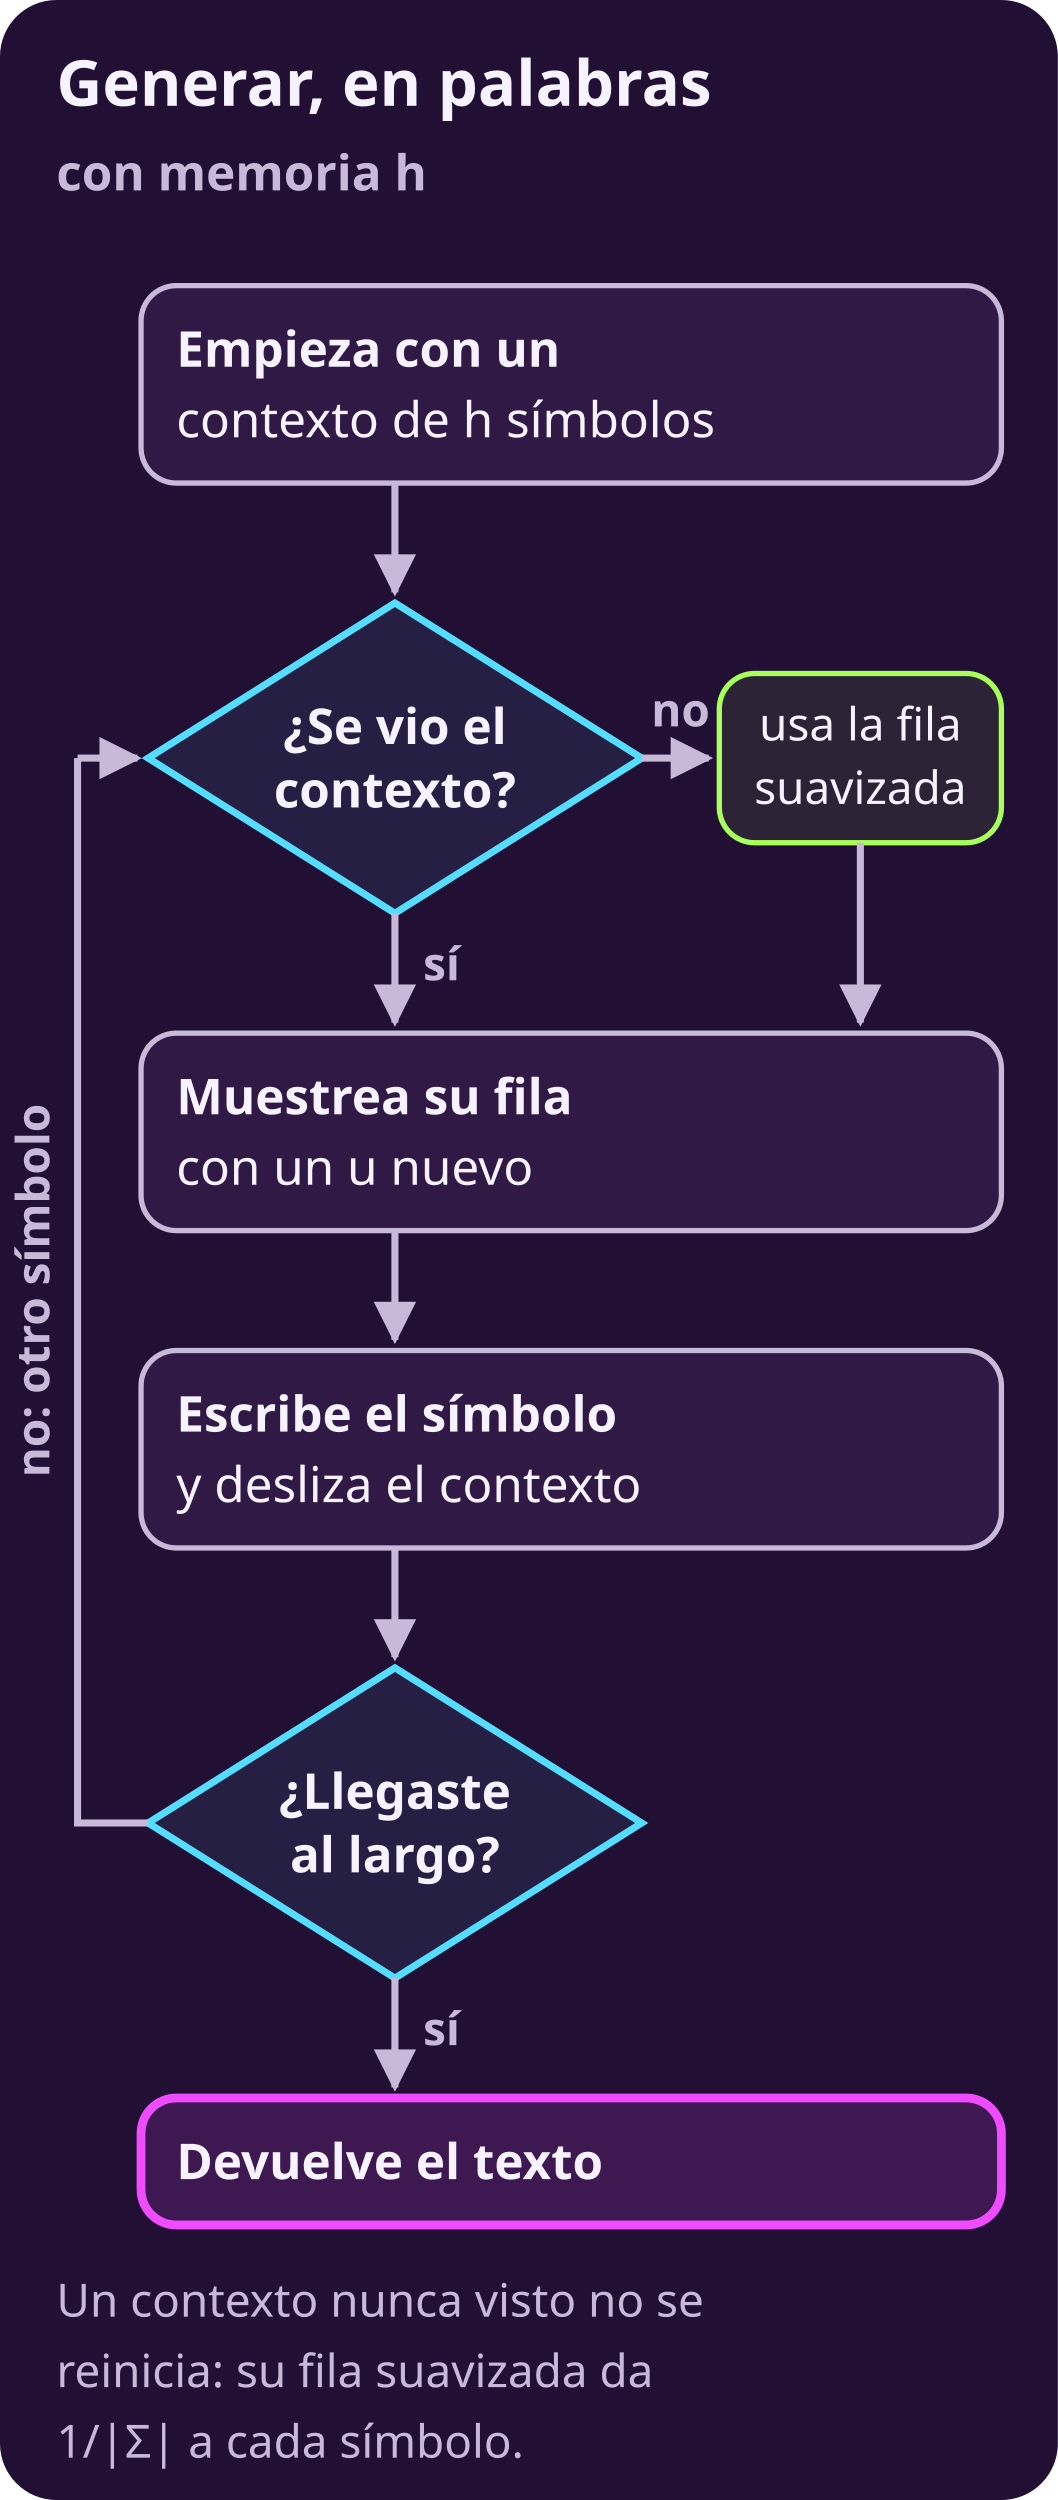
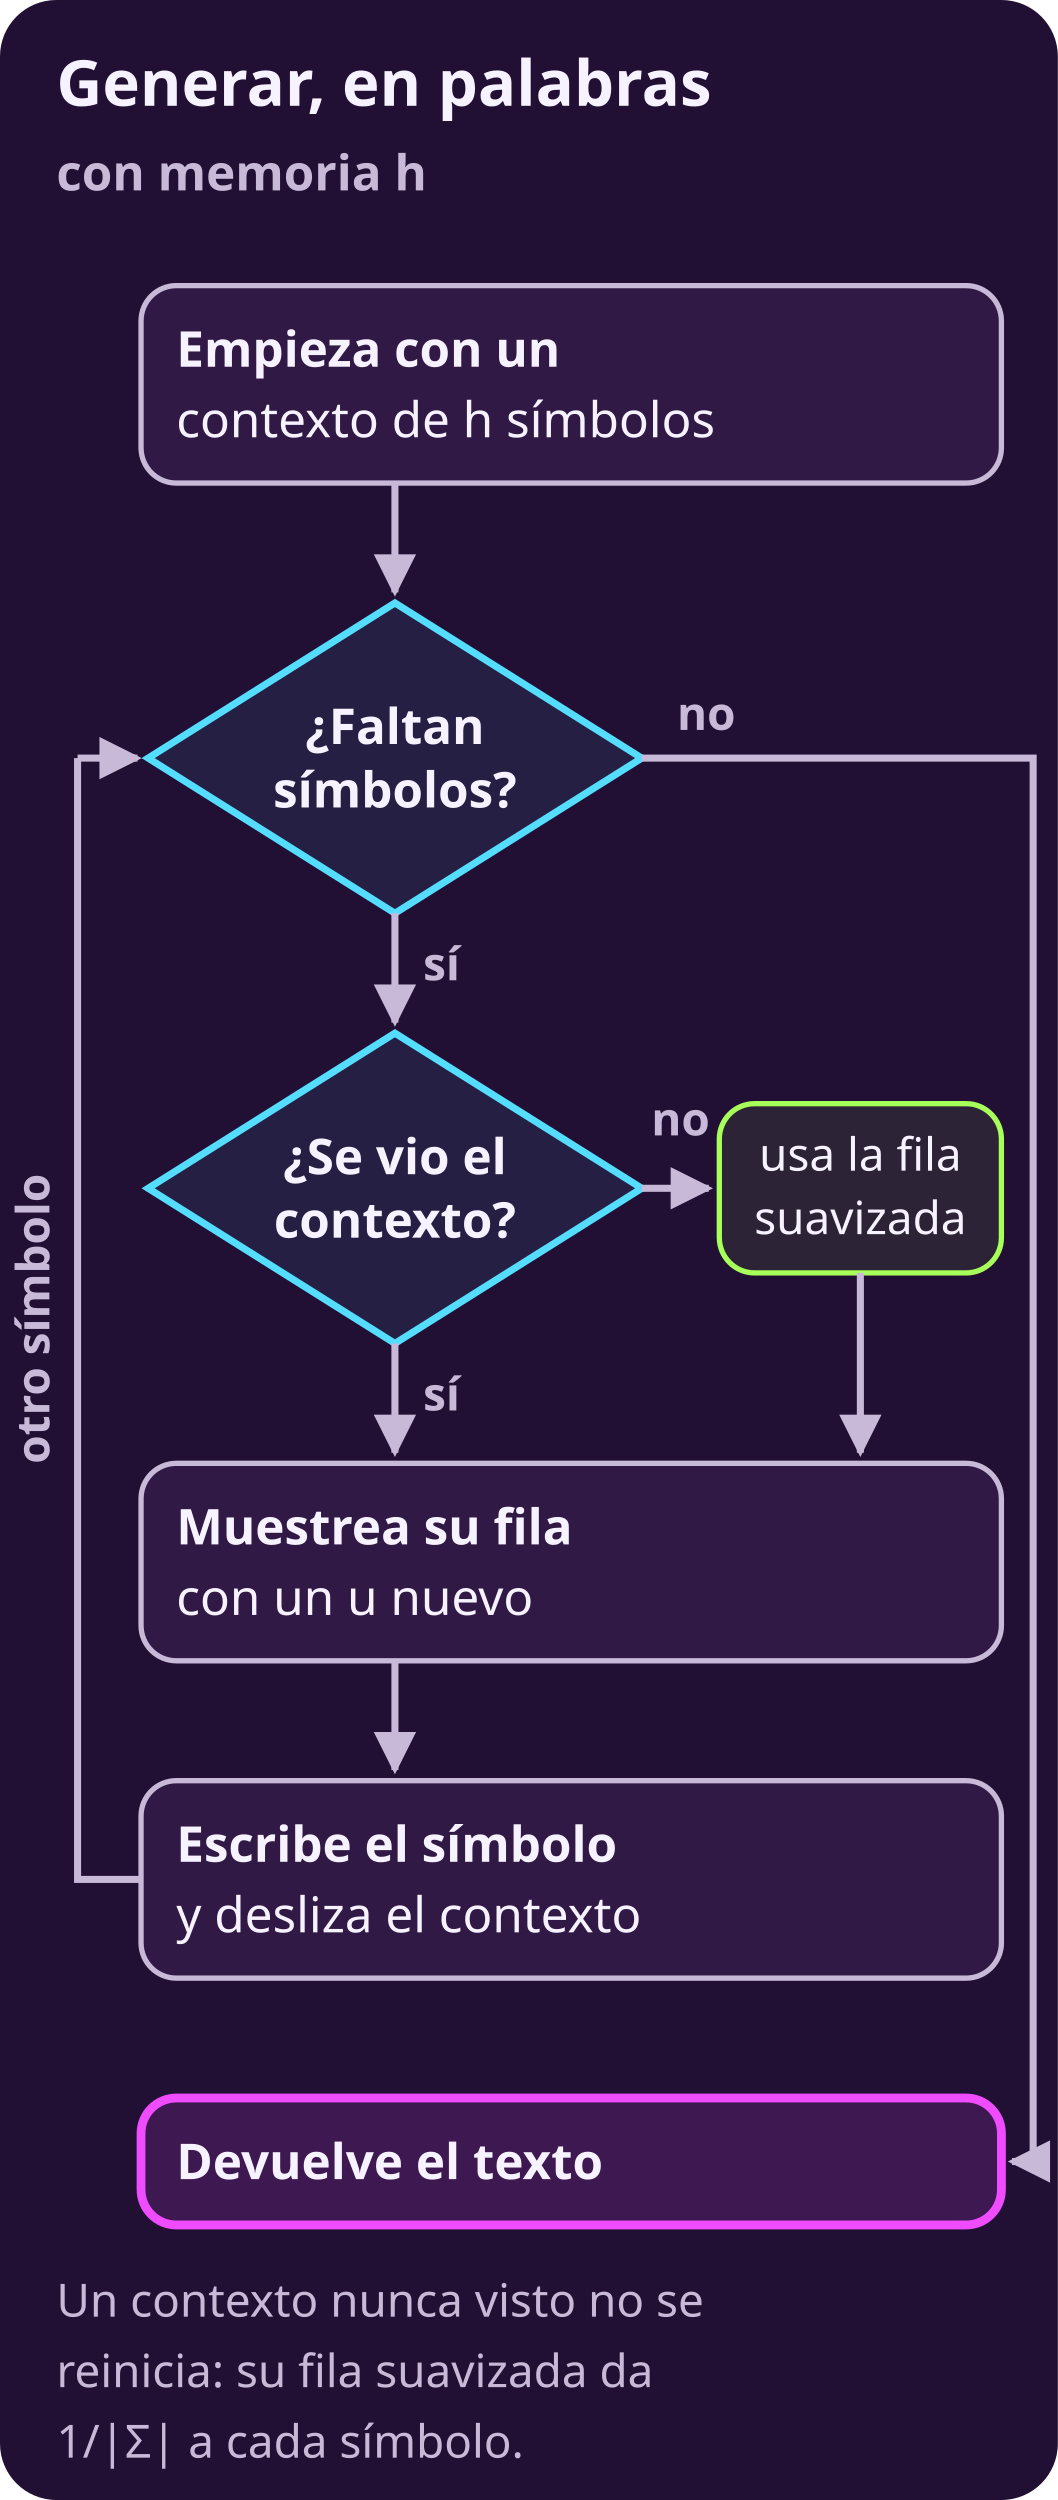
- <svg xmlns="http://www.w3.org/2000/svg" width="300" height="709" viewBox="0 0 300 709" role="img" aria-label="Diagrama de flujo de generar texto, en palabras. 1: Empieza con un contexto de h símbolos. 2, pregunta: ¿Se vio el contexto? Si no: usa la fila suavizada, y sigue abajo. Si sí, sigue abajo. 3: Muestrea su fila con un u nuevo. 4: Escribe el símbolo y desliza el contexto. 5, pregunta: ¿Llegaste al largo? Si sí, sigue abajo. 6: Devuelve el texto. Desde el paso 5, si no: otro símbolo, vuelve al paso 2. Un contexto nunca visto no se reinicia: su fila suavizada da 1/|Σ| a cada símbolo.">
+ <svg xmlns="http://www.w3.org/2000/svg" width="300" height="709" viewBox="0 0 300 709" role="img" aria-label="Diagrama de flujo de generar texto, en palabras. 1: Empieza con un contexto de h símbolos. 2, pregunta: ¿Faltan símbolos? Si sí, sigue abajo. 3, pregunta: ¿Se vio el contexto? Si no: usa la fila suavizada, y sigue abajo. Si sí, sigue abajo. 4: Muestrea su fila con un u nuevo. 5: Escribe el símbolo y desliza el contexto. 6: Devuelve el texto. Desde el paso 5, si otro símbolo, vuelve al paso 2. Desde el paso 2, si no, salta al paso 6. Un contexto nunca visto no se reinicia: su fila suavizada da 1/|Σ| a cada símbolo.">
  <rect x="0" y="0" width="300" height="709" rx="16" fill="#211033" />
  <defs>
    <marker id="p" viewBox="0 0 10 10" refX="9" refY="5" markerWidth="6" markerHeight="6" orient="auto-start-reverse">
      <path d="M 0 0 L 10 5 L 0 10 z" fill="#f04cff" />
    </marker>
    <marker id="s" viewBox="0 0 10 10" refX="9" refY="5" markerWidth="6" markerHeight="6" orient="auto-start-reverse">
      <path d="M 0 0 L 10 5 L 0 10 z" fill="#c8b9d8" />
    </marker>
  </defs>
  <text x="16" y="30" fill="#f7f2ff" font-family="system-ui, sans-serif" font-size="18" font-weight="700" text-anchor="start">Generar, en palabras</text>
  <text x="16" y="54" fill="#c8b9d8" font-family="system-ui, sans-serif" font-size="14" font-weight="700" text-anchor="start">con memoria h</text>
  <rect x="40" y="81" width="244" height="56" rx="10" fill="#311946" stroke="#c8b9d8" stroke-width="1.5" />
  <text x="50" y="104" fill="#f7f2ff" font-family="system-ui, sans-serif" font-size="14" font-weight="700" text-anchor="start">Empieza con un</text>
  <text x="50" y="124" fill="#f7f2ff" font-family="system-ui, sans-serif" font-size="14" font-weight="normal" text-anchor="start">contexto de h símbolos</text>
  <line x1="112" y1="137" x2="112" y2="168" stroke="#c8b9d8" stroke-width="2" marker-end="url(#s)" />
  <polygon points="112,171 182,215 112,259 42,215" fill="#252043" stroke="#55ddff" stroke-width="2" />
-   <text x="112" y="211" fill="#f7f2ff" font-family="system-ui, sans-serif" font-size="14" font-weight="700" text-anchor="middle">¿Se vio el</text>
-   <text x="112" y="229" fill="#f7f2ff" font-family="system-ui, sans-serif" font-size="14" font-weight="700" text-anchor="middle">contexto?</text>
-   <line x1="182" y1="215" x2="201" y2="215" stroke="#c8b9d8" stroke-width="2" marker-end="url(#s)" />
-   <text x="193" y="206" fill="#c8b9d8" font-family="system-ui, sans-serif" font-size="13" font-weight="700" text-anchor="middle">no</text>
-   <rect x="204" y="191" width="80" height="48" rx="10" fill="#2c2336" stroke="#a8ff5a" stroke-width="1.5" />
-   <text x="244" y="210" fill="#f7f2ff" font-family="system-ui, sans-serif" font-size="13" font-weight="normal" text-anchor="middle">usa la fila</text>
-   <text x="244" y="228" fill="#f7f2ff" font-family="system-ui, sans-serif" font-size="13" font-weight="normal" text-anchor="middle">suavizada</text>
-   <line x1="244" y1="239" x2="244" y2="290" stroke="#c8b9d8" stroke-width="2" marker-end="url(#s)" />
+   <text x="112" y="211" fill="#f7f2ff" font-family="system-ui, sans-serif" font-size="14" font-weight="700" text-anchor="middle">¿Faltan</text>
+   <text x="112" y="229" fill="#f7f2ff" font-family="system-ui, sans-serif" font-size="14" font-weight="700" text-anchor="middle">símbolos?</text>
  <line x1="112" y1="259" x2="112" y2="290" stroke="#c8b9d8" stroke-width="2" marker-end="url(#s)" />
  <text x="120" y="278" fill="#c8b9d8" font-family="system-ui, sans-serif" font-size="13" font-weight="700" text-anchor="start">sí</text>
-   <rect x="40" y="293" width="244" height="56" rx="10" fill="#311946" stroke="#c8b9d8" stroke-width="1.5" />
-   <text x="50" y="316" fill="#f7f2ff" font-family="system-ui, sans-serif" font-size="14" font-weight="700" text-anchor="start">Muestrea su fila</text>
-   <text x="50" y="336" fill="#f7f2ff" font-family="system-ui, sans-serif" font-size="14" font-weight="normal" text-anchor="start">con un u nuevo</text>
-   <line x1="112" y1="349" x2="112" y2="380" stroke="#c8b9d8" stroke-width="2" marker-end="url(#s)" />
-   <rect x="40" y="383" width="244" height="56" rx="10" fill="#311946" stroke="#c8b9d8" stroke-width="1.5" />
-   <text x="50" y="406" fill="#f7f2ff" font-family="system-ui, sans-serif" font-size="14" font-weight="700" text-anchor="start">Escribe el símbolo</text>
-   <text x="50" y="426" fill="#f7f2ff" font-family="system-ui, sans-serif" font-size="14" font-weight="normal" text-anchor="start">y desliza el contexto</text>
-   <line x1="112" y1="439" x2="112" y2="470" stroke="#c8b9d8" stroke-width="2" marker-end="url(#s)" />
-   <polygon points="112,473 182,517 112,561 42,517" fill="#252043" stroke="#55ddff" stroke-width="2" />
-   <text x="112" y="513" fill="#f7f2ff" font-family="system-ui, sans-serif" font-size="14" font-weight="700" text-anchor="middle">¿Llegaste</text>
-   <text x="112" y="531" fill="#f7f2ff" font-family="system-ui, sans-serif" font-size="14" font-weight="700" text-anchor="middle">al largo?</text>
-   <line x1="112" y1="561" x2="112" y2="592" stroke="#c8b9d8" stroke-width="2" marker-end="url(#s)" />
-   <text x="120" y="580" fill="#c8b9d8" font-family="system-ui, sans-serif" font-size="13" font-weight="700" text-anchor="start">sí</text>
+   <polygon points="112,293 182,337 112,381 42,337" fill="#252043" stroke="#55ddff" stroke-width="2" />
+   <text x="112" y="333" fill="#f7f2ff" font-family="system-ui, sans-serif" font-size="14" font-weight="700" text-anchor="middle">¿Se vio el</text>
+   <text x="112" y="351" fill="#f7f2ff" font-family="system-ui, sans-serif" font-size="14" font-weight="700" text-anchor="middle">contexto?</text>
+   <line x1="182" y1="337" x2="201" y2="337" stroke="#c8b9d8" stroke-width="2" marker-end="url(#s)" />
+   <text x="193" y="322" fill="#c8b9d8" font-family="system-ui, sans-serif" font-size="13" font-weight="700" text-anchor="middle">no</text>
+   <rect x="204" y="313" width="80" height="48" rx="10" fill="#2c2336" stroke="#a8ff5a" stroke-width="1.5" />
+   <text x="244" y="332" fill="#f7f2ff" font-family="system-ui, sans-serif" font-size="13" font-weight="normal" text-anchor="middle">usa la fila</text>
+   <text x="244" y="350" fill="#f7f2ff" font-family="system-ui, sans-serif" font-size="13" font-weight="normal" text-anchor="middle">suavizada</text>
+   <line x1="244" y1="361" x2="244" y2="412" stroke="#c8b9d8" stroke-width="2" marker-end="url(#s)" />
+   <line x1="112" y1="381" x2="112" y2="412" stroke="#c8b9d8" stroke-width="2" marker-end="url(#s)" />
+   <text x="120" y="400" fill="#c8b9d8" font-family="system-ui, sans-serif" font-size="13" font-weight="700" text-anchor="start">sí</text>
+   <rect x="40" y="415" width="244" height="56" rx="10" fill="#311946" stroke="#c8b9d8" stroke-width="1.5" />
+   <text x="50" y="438" fill="#f7f2ff" font-family="system-ui, sans-serif" font-size="14" font-weight="700" text-anchor="start">Muestrea su fila</text>
+   <text x="50" y="458" fill="#f7f2ff" font-family="system-ui, sans-serif" font-size="14" font-weight="normal" text-anchor="start">con un u nuevo</text>
+   <line x1="112" y1="471" x2="112" y2="502" stroke="#c8b9d8" stroke-width="2" marker-end="url(#s)" />
+   <rect x="40" y="505" width="244" height="56" rx="10" fill="#311946" stroke="#c8b9d8" stroke-width="1.5" />
+   <text x="50" y="528" fill="#f7f2ff" font-family="system-ui, sans-serif" font-size="14" font-weight="700" text-anchor="start">Escribe el símbolo</text>
+   <text x="50" y="548" fill="#f7f2ff" font-family="system-ui, sans-serif" font-size="14" font-weight="normal" text-anchor="start">y desliza el contexto</text>
  <rect x="40" y="595" width="244" height="36" rx="10" fill="#3e1850" stroke="#f04cff" stroke-width="2.5" />
  <text x="50" y="618" fill="#f7f2ff" font-family="system-ui, sans-serif" font-size="14" font-weight="700" text-anchor="start">Devuelve el texto</text>
-   <polyline points="42,517 22,517 22,215" fill="none" stroke="#c8b9d8" stroke-width="2" />
+   <polyline points="40,533 22,533 22,215" fill="none" stroke="#c8b9d8" stroke-width="2" />
  <line x1="22" y1="215" x2="39" y2="215" stroke="#c8b9d8" stroke-width="2" marker-end="url(#s)" />
-   <text x="14" y="366" fill="#c8b9d8" font-family="system-ui, sans-serif" font-size="13" font-weight="700" text-anchor="middle" transform="rotate(-90 14 366)">no: otro símbolo</text>
+   <text x="14" y="374" fill="#c8b9d8" font-family="system-ui, sans-serif" font-size="13" font-weight="700" text-anchor="middle" transform="rotate(-90 14 374)">otro símbolo</text>
+   <polyline points="182,215 293,215 293,613" fill="none" stroke="#c8b9d8" stroke-width="2" />
+   <line x1="293" y1="613" x2="287" y2="613" stroke="#c8b9d8" stroke-width="2" marker-end="url(#s)" />
+   <text x="192" y="207" fill="#c8b9d8" font-family="system-ui, sans-serif" font-size="13" font-weight="700" text-anchor="start">no</text>
  <text x="16" y="657" fill="#c8b9d8" font-family="system-ui, sans-serif" font-size="13" font-weight="normal" text-anchor="start">Un contexto nunca visto no se</text>
  <text x="16" y="677" fill="#c8b9d8" font-family="system-ui, sans-serif" font-size="13" font-weight="normal" text-anchor="start">reinicia: su fila suavizada da</text>
  <text x="16" y="697" fill="#c8b9d8" font-family="system-ui, sans-serif" font-size="13" font-weight="normal" text-anchor="start">1/|Σ| a cada símbolo.</text>
</svg>
